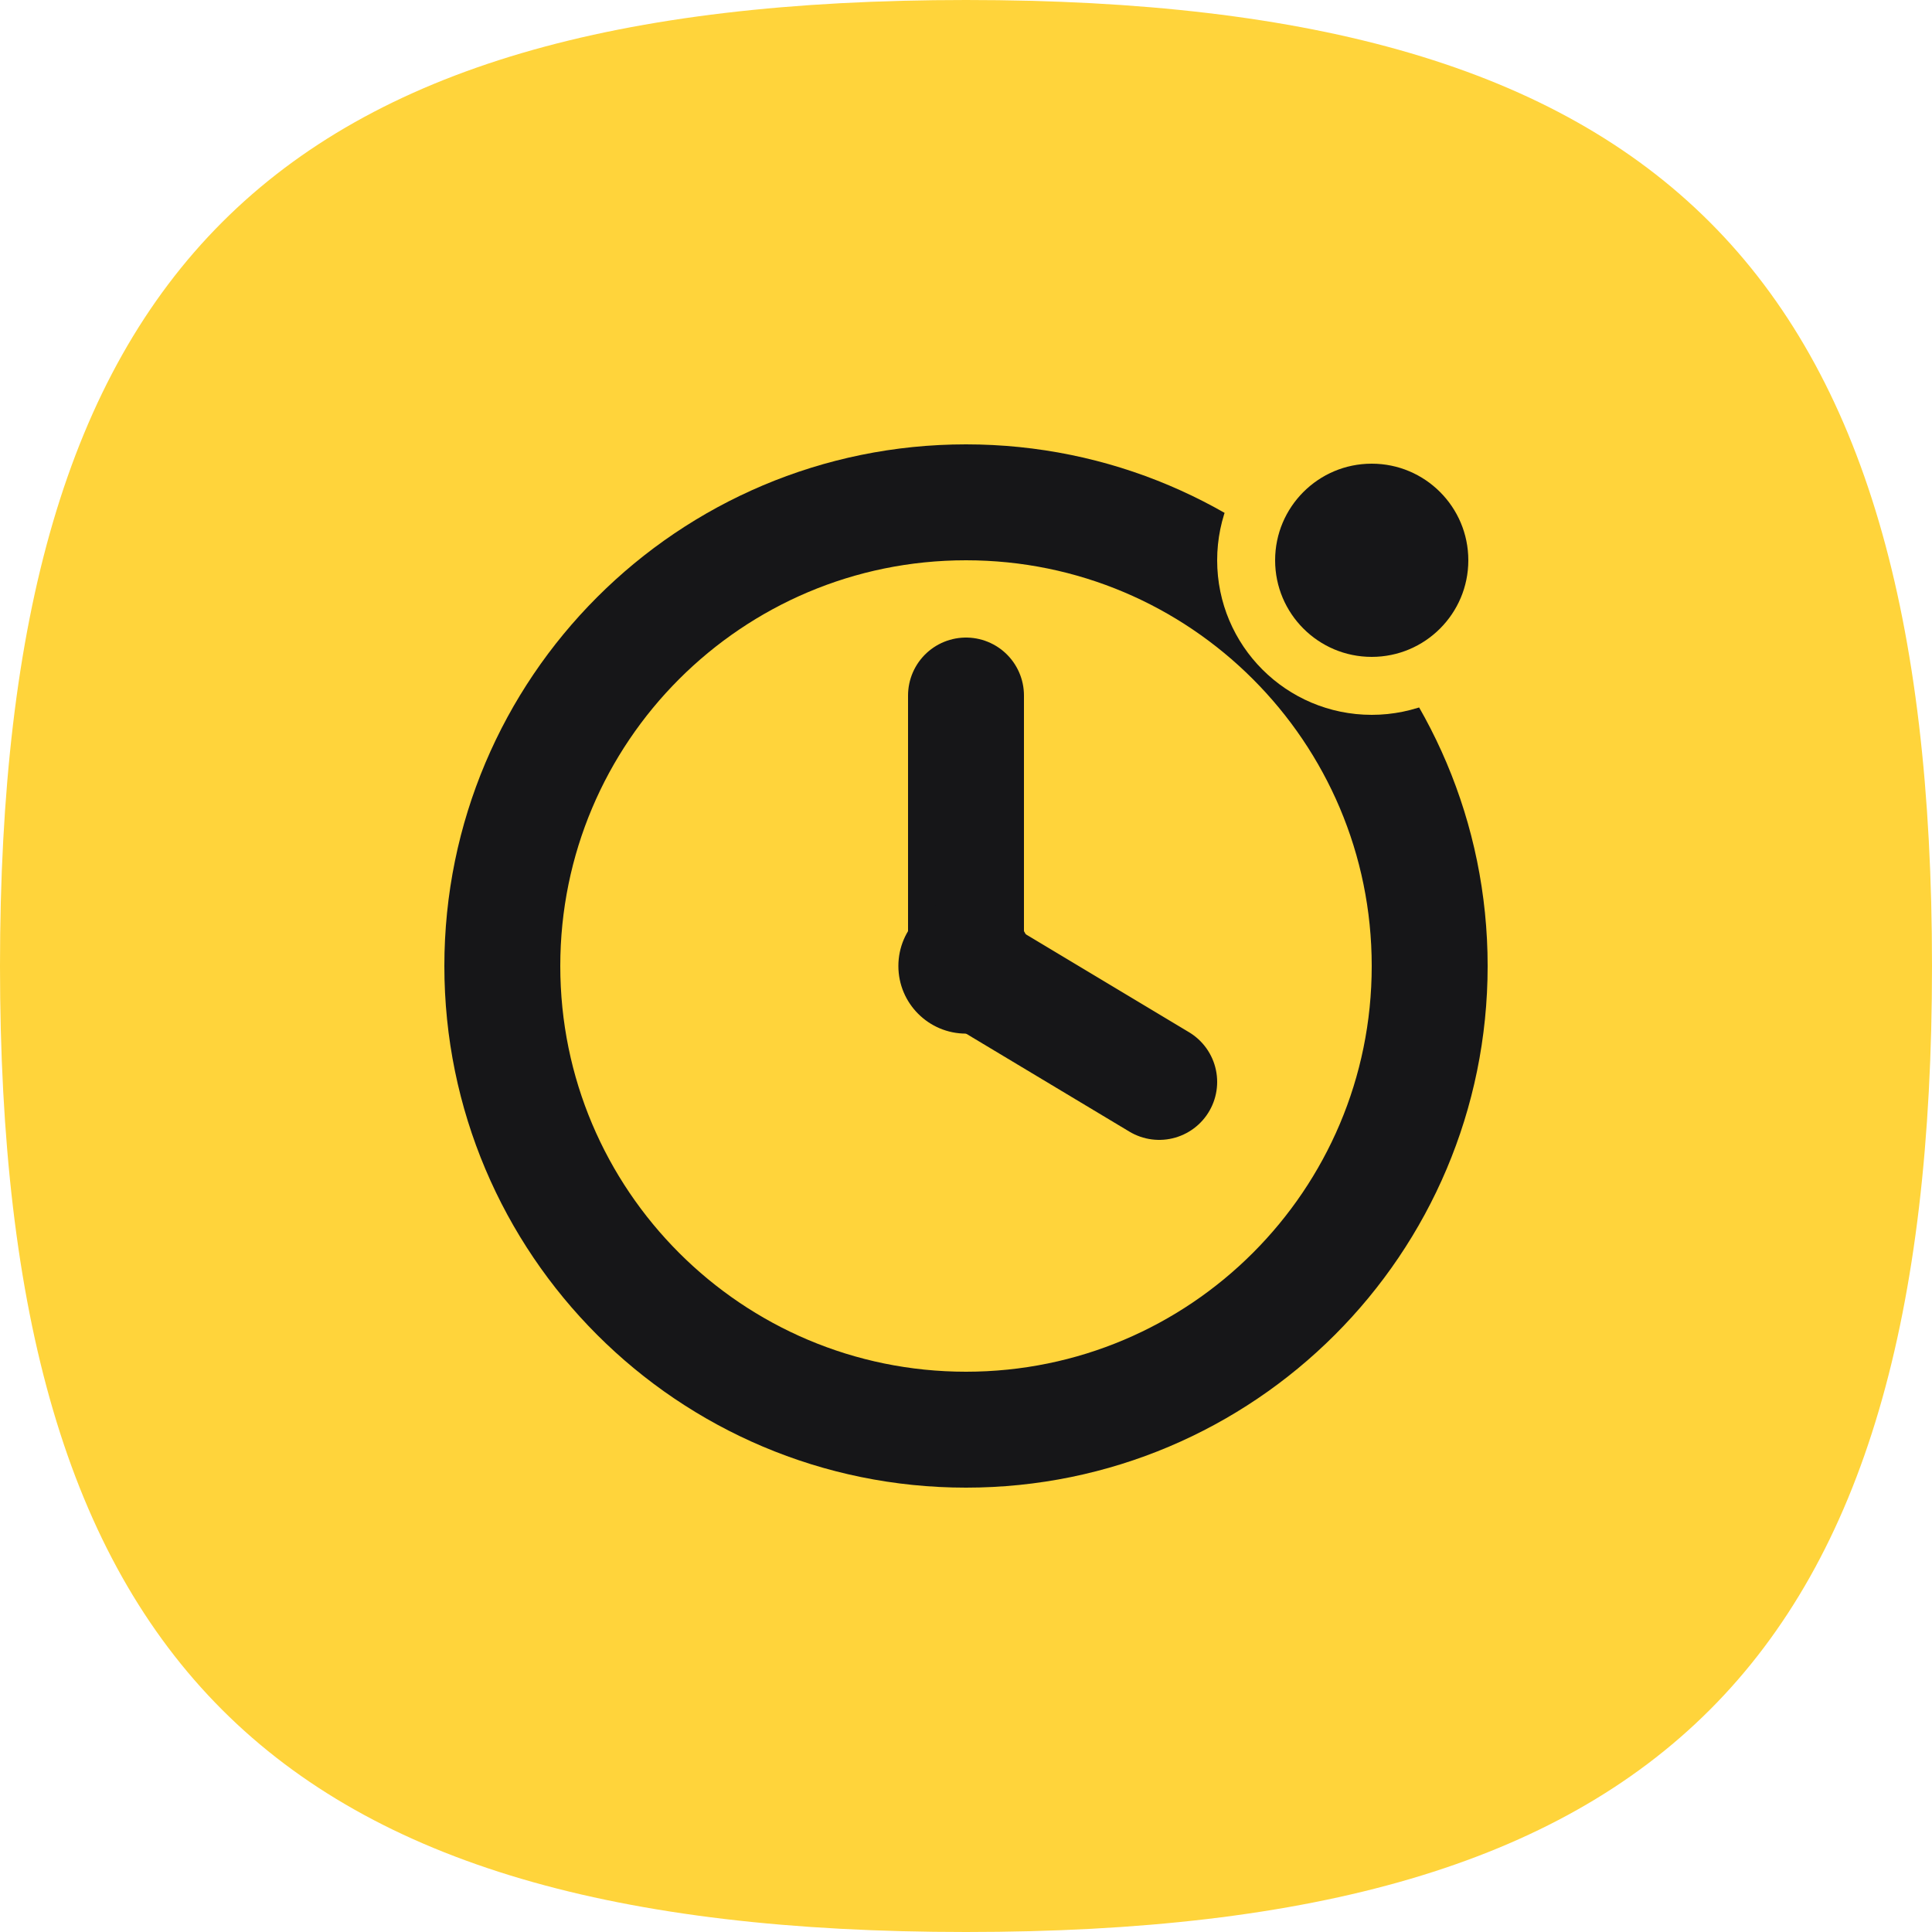
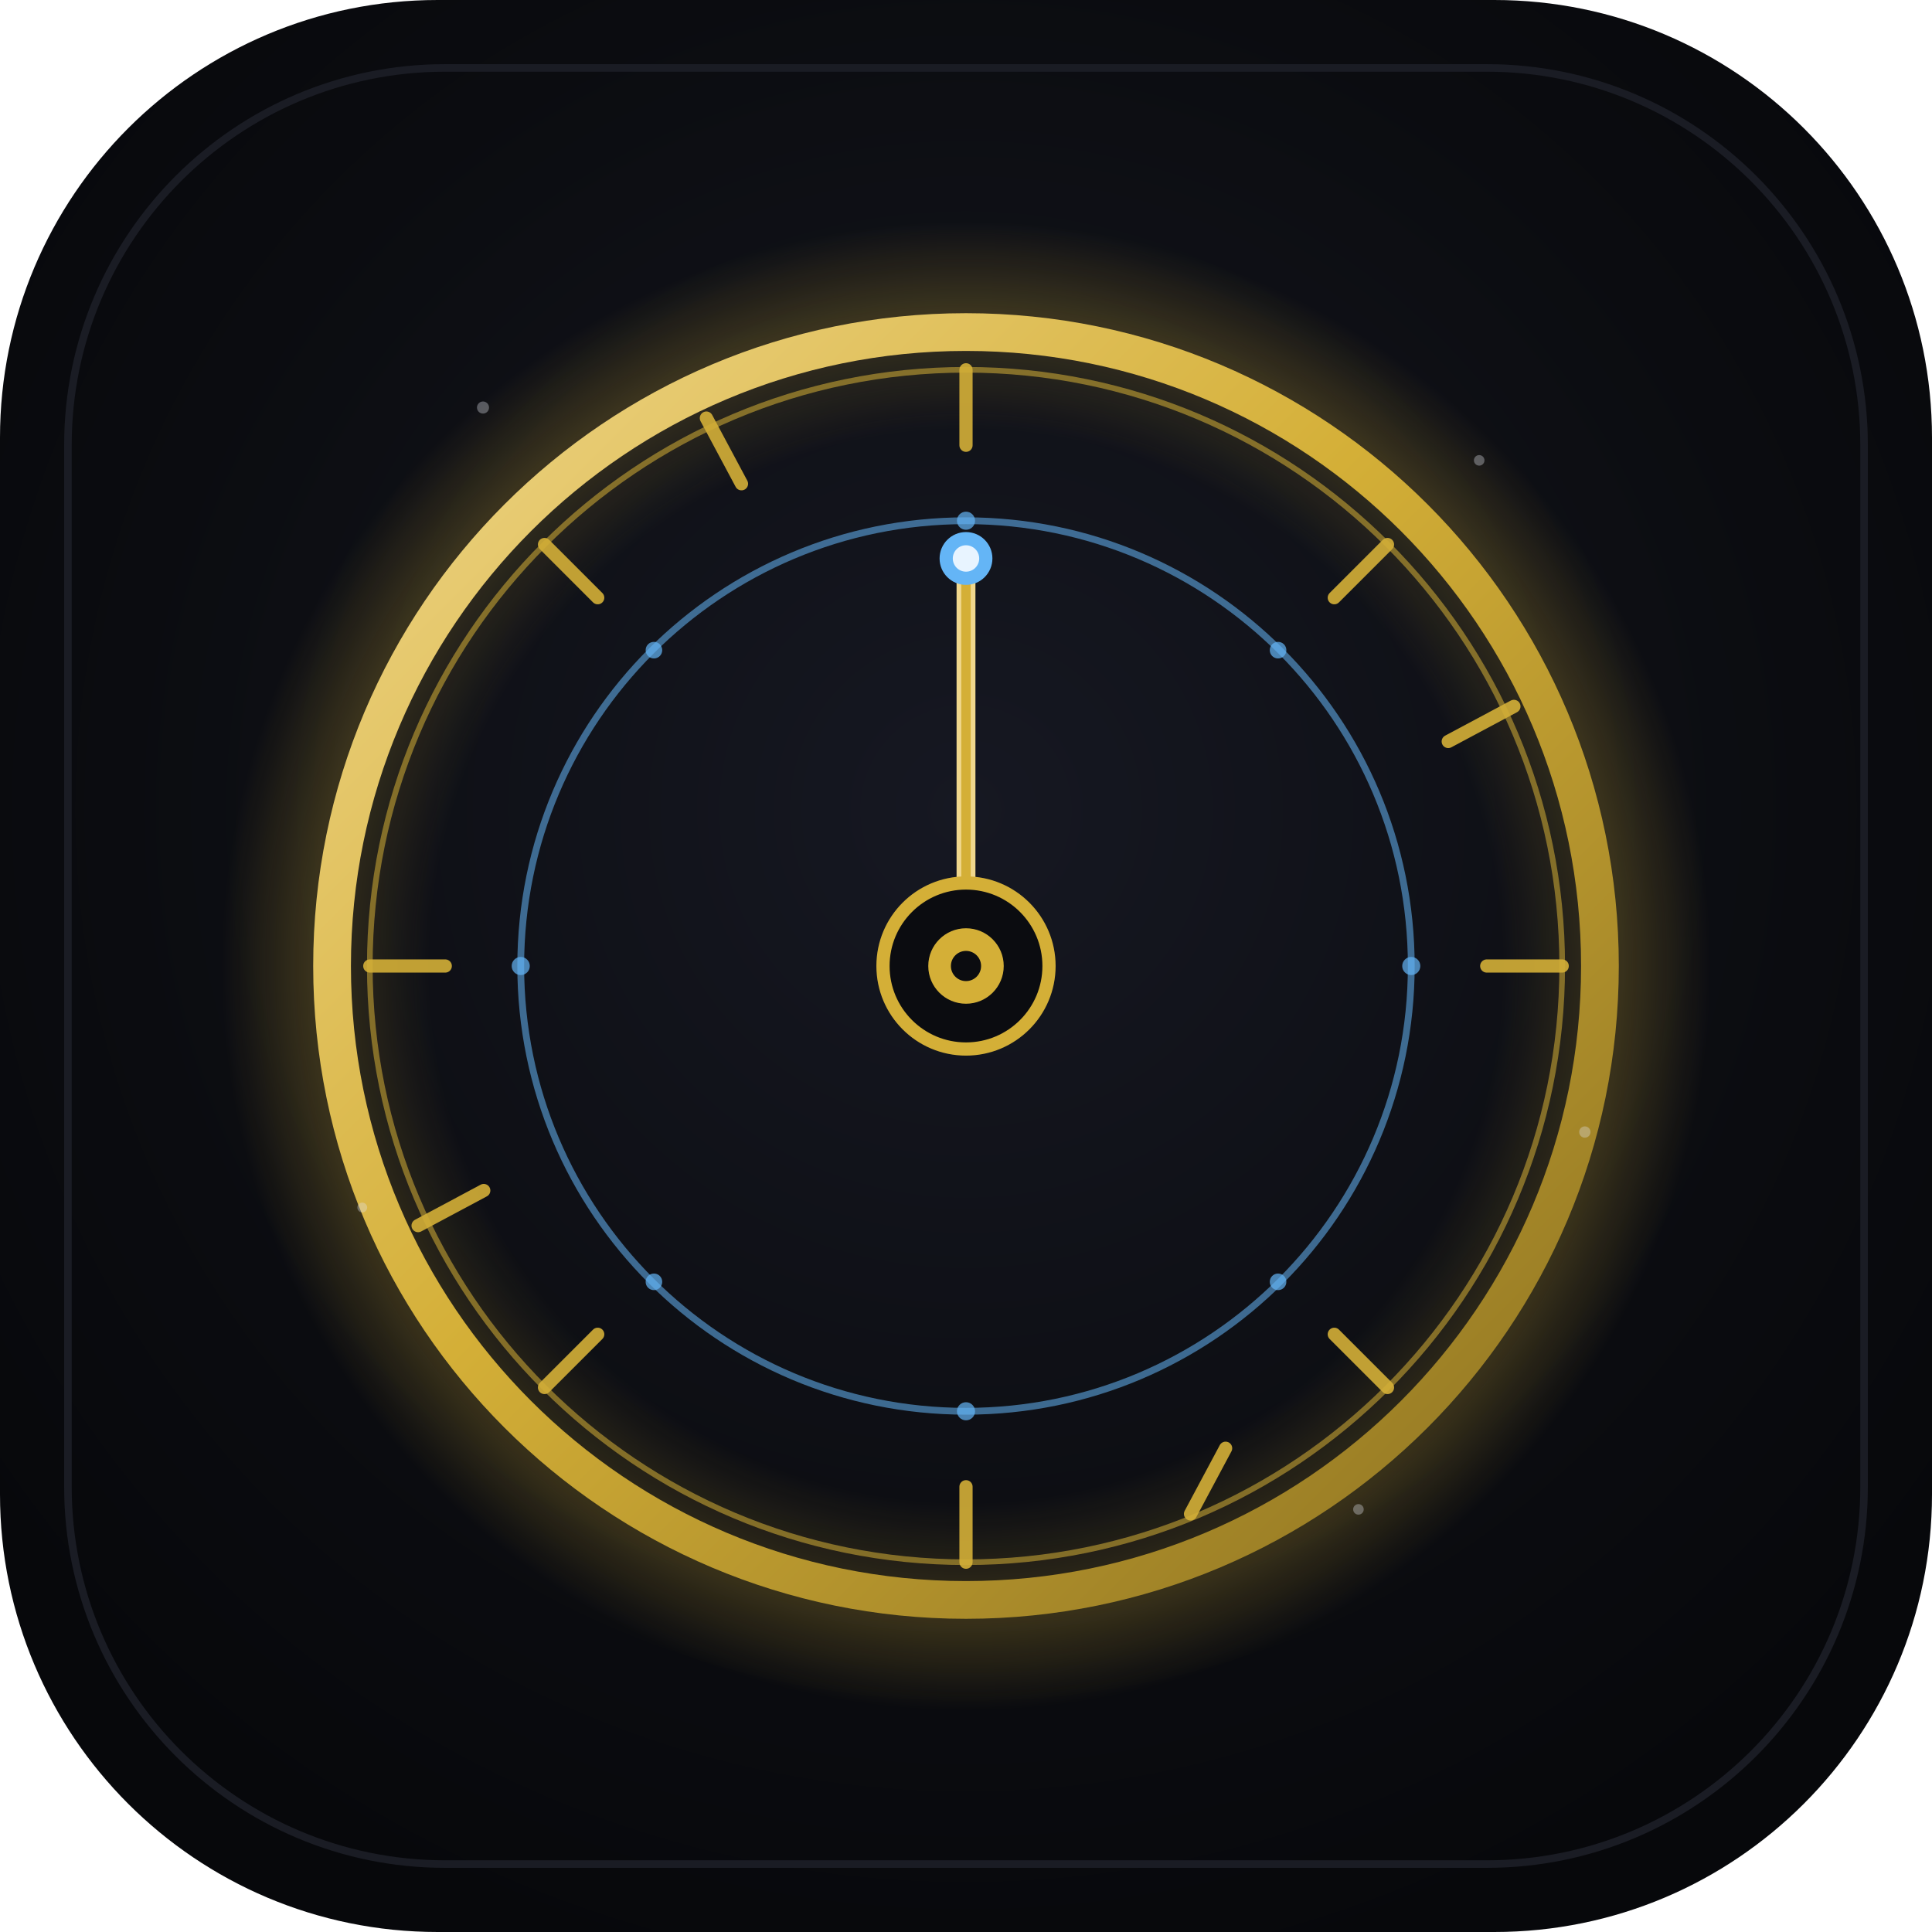
- <svg xmlns="http://www.w3.org/2000/svg" viewBox="0 0 100 100">
-   <path d="M50 0C86 0 100 14 100 50S86 100 50 100 0 86 0 50 14 0 50 0Z" fill="#FFD43B" />
-   <g fill="#161618">
-     <circle cx="50" cy="50" r="24" fill="none" stroke="#161618" stroke-width="6" />
-     <path d="M50 50V36M50 50L60 56" fill="none" stroke="#161618" stroke-width="6" stroke-linecap="round" />
-     <circle cx="50" cy="50" r="3.5" />
-     <circle cx="71" cy="29" r="6.5" stroke="#FFD43B" stroke-width="3" />
+ <svg xmlns="http://www.w3.org/2000/svg" width="512" height="512" viewBox="0 0 512 512" role="img" aria-labelledby="title">
+   <defs>
+     <radialGradient id="field" cx="50%" cy="42%" r="62%">
+       <stop offset="0%" stop-color="#161822" />
+       <stop offset="70%" stop-color="#0B0C10" />
+       <stop offset="100%" stop-color="#07080B" />
+     </radialGradient>
+     <radialGradient id="halo" cx="50%" cy="50%" r="50%">
+       <stop offset="72%" stop-color="#D4AF37" stop-opacity="0" />
+       <stop offset="88%" stop-color="#D4AF37" stop-opacity="0.22" />
+       <stop offset="100%" stop-color="#D4AF37" stop-opacity="0" />
+     </radialGradient>
+     <linearGradient id="bezel" x1="0%" y1="0%" x2="100%" y2="100%">
+       <stop offset="0%" stop-color="#F0D78C" />
+       <stop offset="45%" stop-color="#D4AF37" />
+       <stop offset="100%" stop-color="#8A7020" />
+     </linearGradient>
+   </defs>
+   <rect width="512" height="512" rx="116" fill="url(#field)" />
+   <rect x="18" y="18" width="476" height="476" rx="100" fill="none" stroke="#1A1C24" stroke-width="2" />
+   <circle cx="256" cy="256" r="198" fill="url(#halo)" />
+   <circle cx="256" cy="256" r="168" fill="none" stroke="url(#bezel)" stroke-width="10" />
+   <circle cx="256" cy="256" r="158" fill="none" stroke="#D4AF37" stroke-width="1.5" opacity="0.55" />
+   <g stroke="#D4AF37" stroke-linecap="round">
+     <g stroke-width="3.5" opacity="0.9">
+       <line x1="256" y1="98" x2="256" y2="118" />
+       <line x1="256" y1="394" x2="256" y2="414" />
+       <line x1="98" y1="256" x2="118" y2="256" />
+       <line x1="394" y1="256" x2="414" y2="256" />
+       <line x1="144.3" y1="144.3" x2="158.4" y2="158.4" />
+       <line x1="353.6" y1="353.6" x2="367.7" y2="367.7" />
+       <line x1="367.7" y1="144.3" x2="353.6" y2="158.4" />
+       <line x1="158.4" y1="353.6" x2="144.3" y2="367.7" />
+       <line x1="187.2" y1="110.8" x2="196.5" y2="128.2" />
+       <line x1="324.8" y1="383.8" x2="315.5" y2="401.2" />
+       <line x1="401.2" y1="187.2" x2="383.8" y2="196.5" />
+       <line x1="110.8" y1="324.8" x2="128.2" y2="315.5" />
+     </g>
  </g>
+   <circle cx="256" cy="256" r="118" fill="none" stroke="#64B5F6" stroke-width="1.8" opacity="0.55" />
+   <g fill="#64B5F6" opacity="0.7">
+     <circle cx="256" cy="138" r="2.4" />
+     <circle cx="338.7" cy="172.3" r="2.2" />
+     <circle cx="374" cy="256" r="2.4" />
+     <circle cx="338.7" cy="339.7" r="2.2" />
+     <circle cx="256" cy="374" r="2.4" />
+     <circle cx="173.3" cy="339.7" r="2.2" />
+     <circle cx="138" cy="256" r="2.4" />
+     <circle cx="173.3" cy="172.3" r="2.2" />
+   </g>
+   <g fill="#E0E2EC" opacity="0.35">
+     <circle cx="128" cy="108" r="1.6" />
+     <circle cx="392" cy="122" r="1.4" />
+     <circle cx="420" cy="300" r="1.5" />
+     <circle cx="96" cy="320" r="1.3" />
+     <circle cx="360" cy="400" r="1.4" />
+   </g>
+   <g>
+     <line x1="256" y1="256" x2="256" y2="148" stroke="#F0D78C" stroke-width="5" stroke-linecap="round" />
+     <line x1="256" y1="256" x2="256" y2="148" stroke="#D4AF37" stroke-width="2.5" stroke-linecap="round" />
+     <circle cx="256" cy="148" r="7" fill="#64B5F6" />
+     <circle cx="256" cy="148" r="3.5" fill="#E8F4FF" />
+   </g>
+   <circle cx="256" cy="256" r="22" fill="#0B0C10" stroke="#D4AF37" stroke-width="3.5" />
+   <circle cx="256" cy="256" r="10" fill="#D4AF37" />
+   <circle cx="256" cy="256" r="4" fill="#0B0C10" />
</svg>
